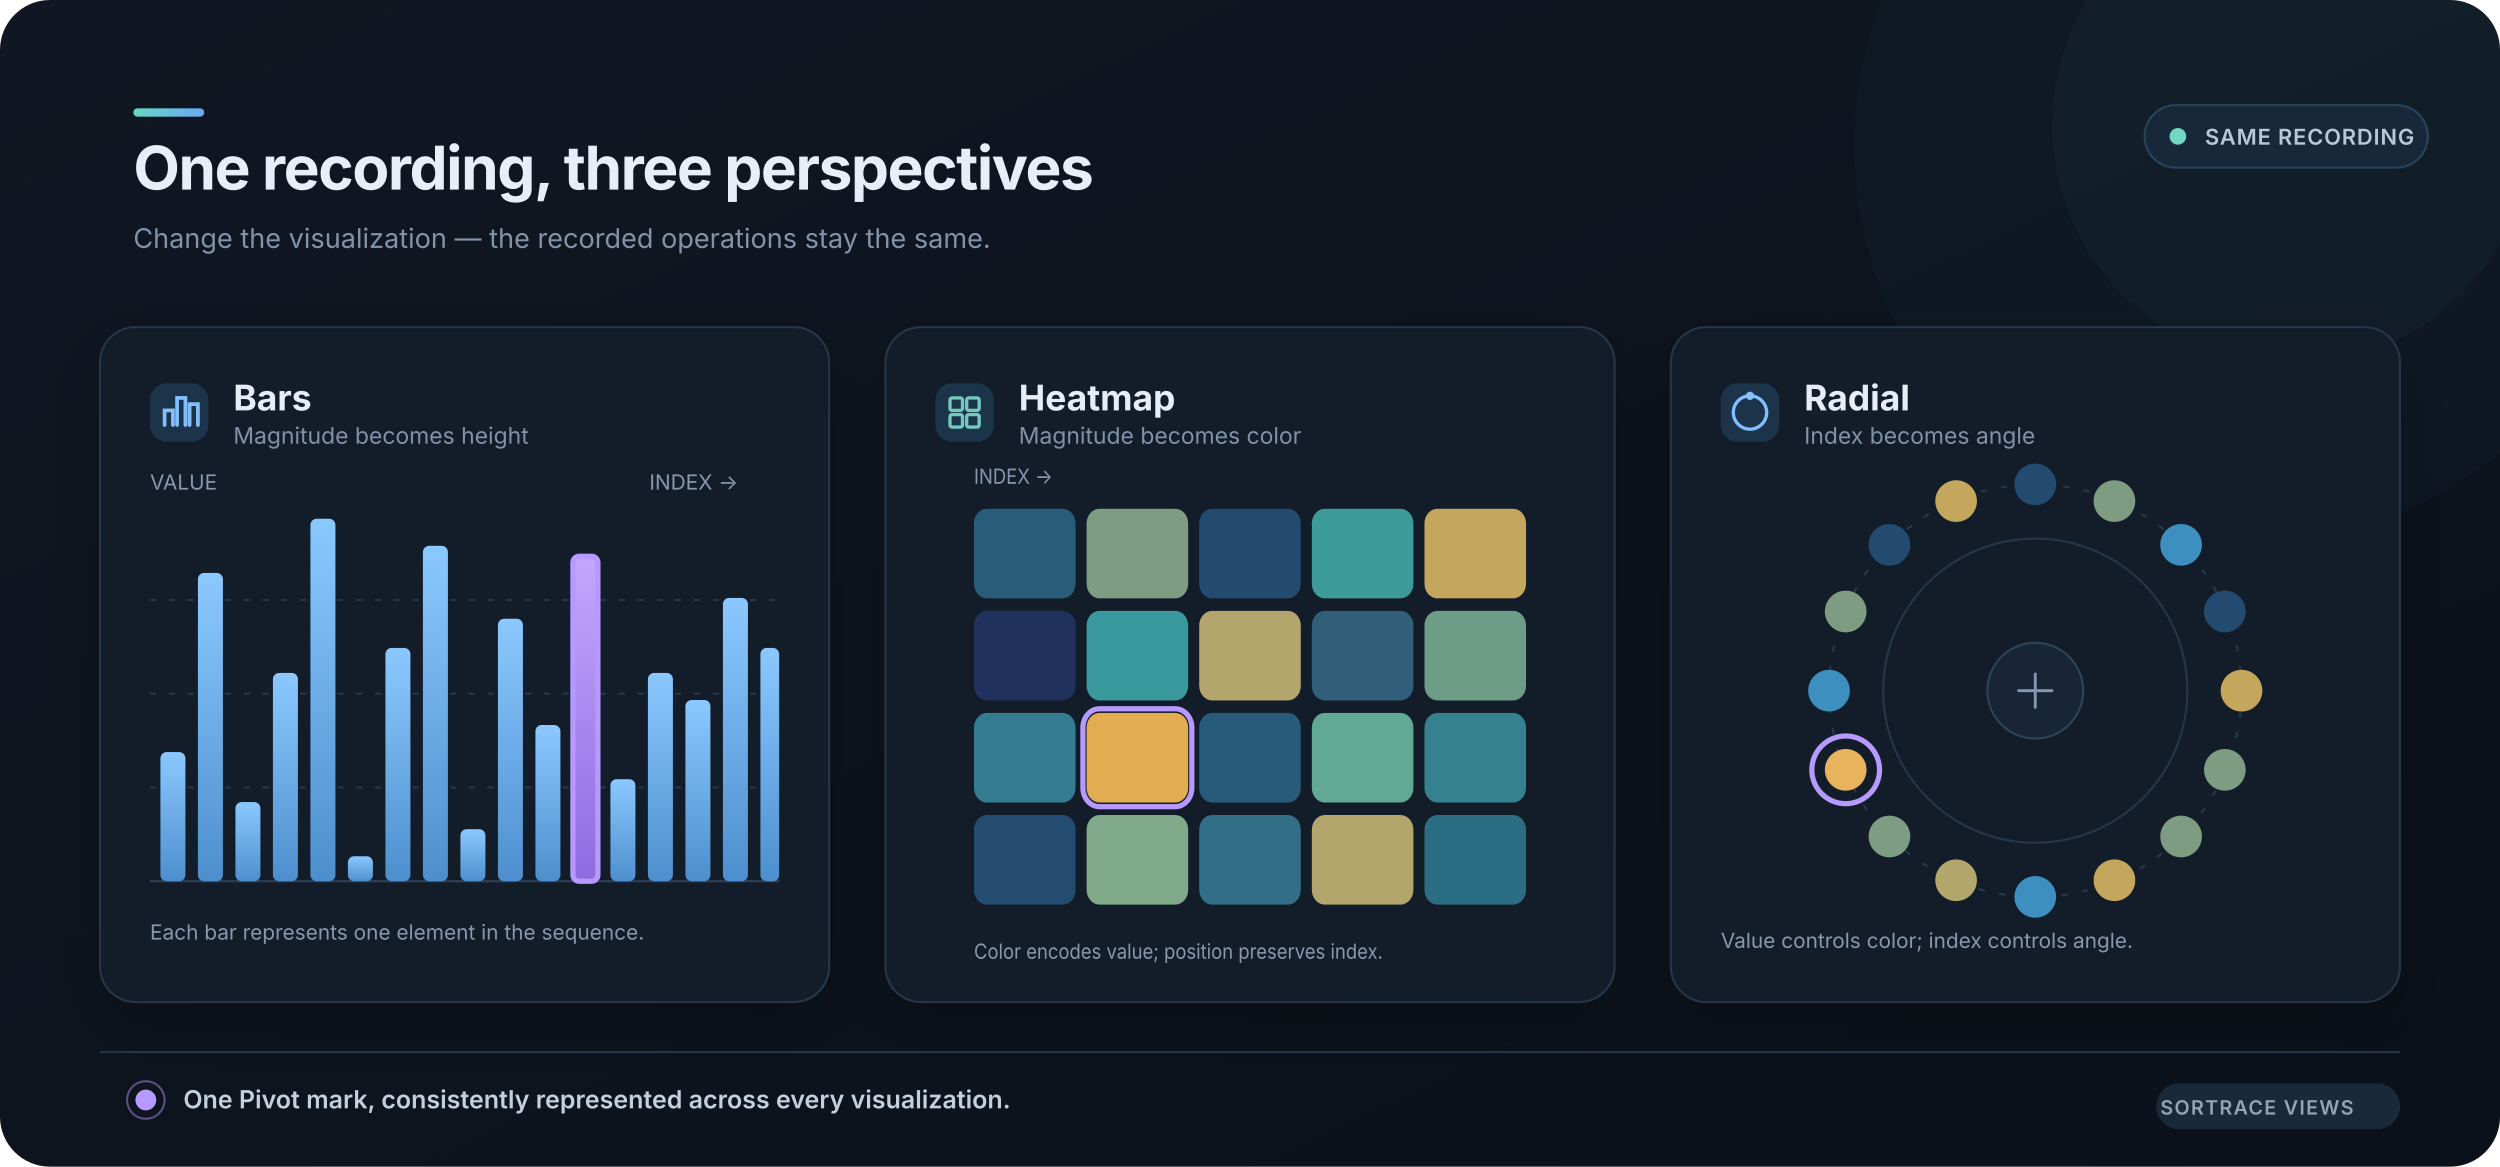
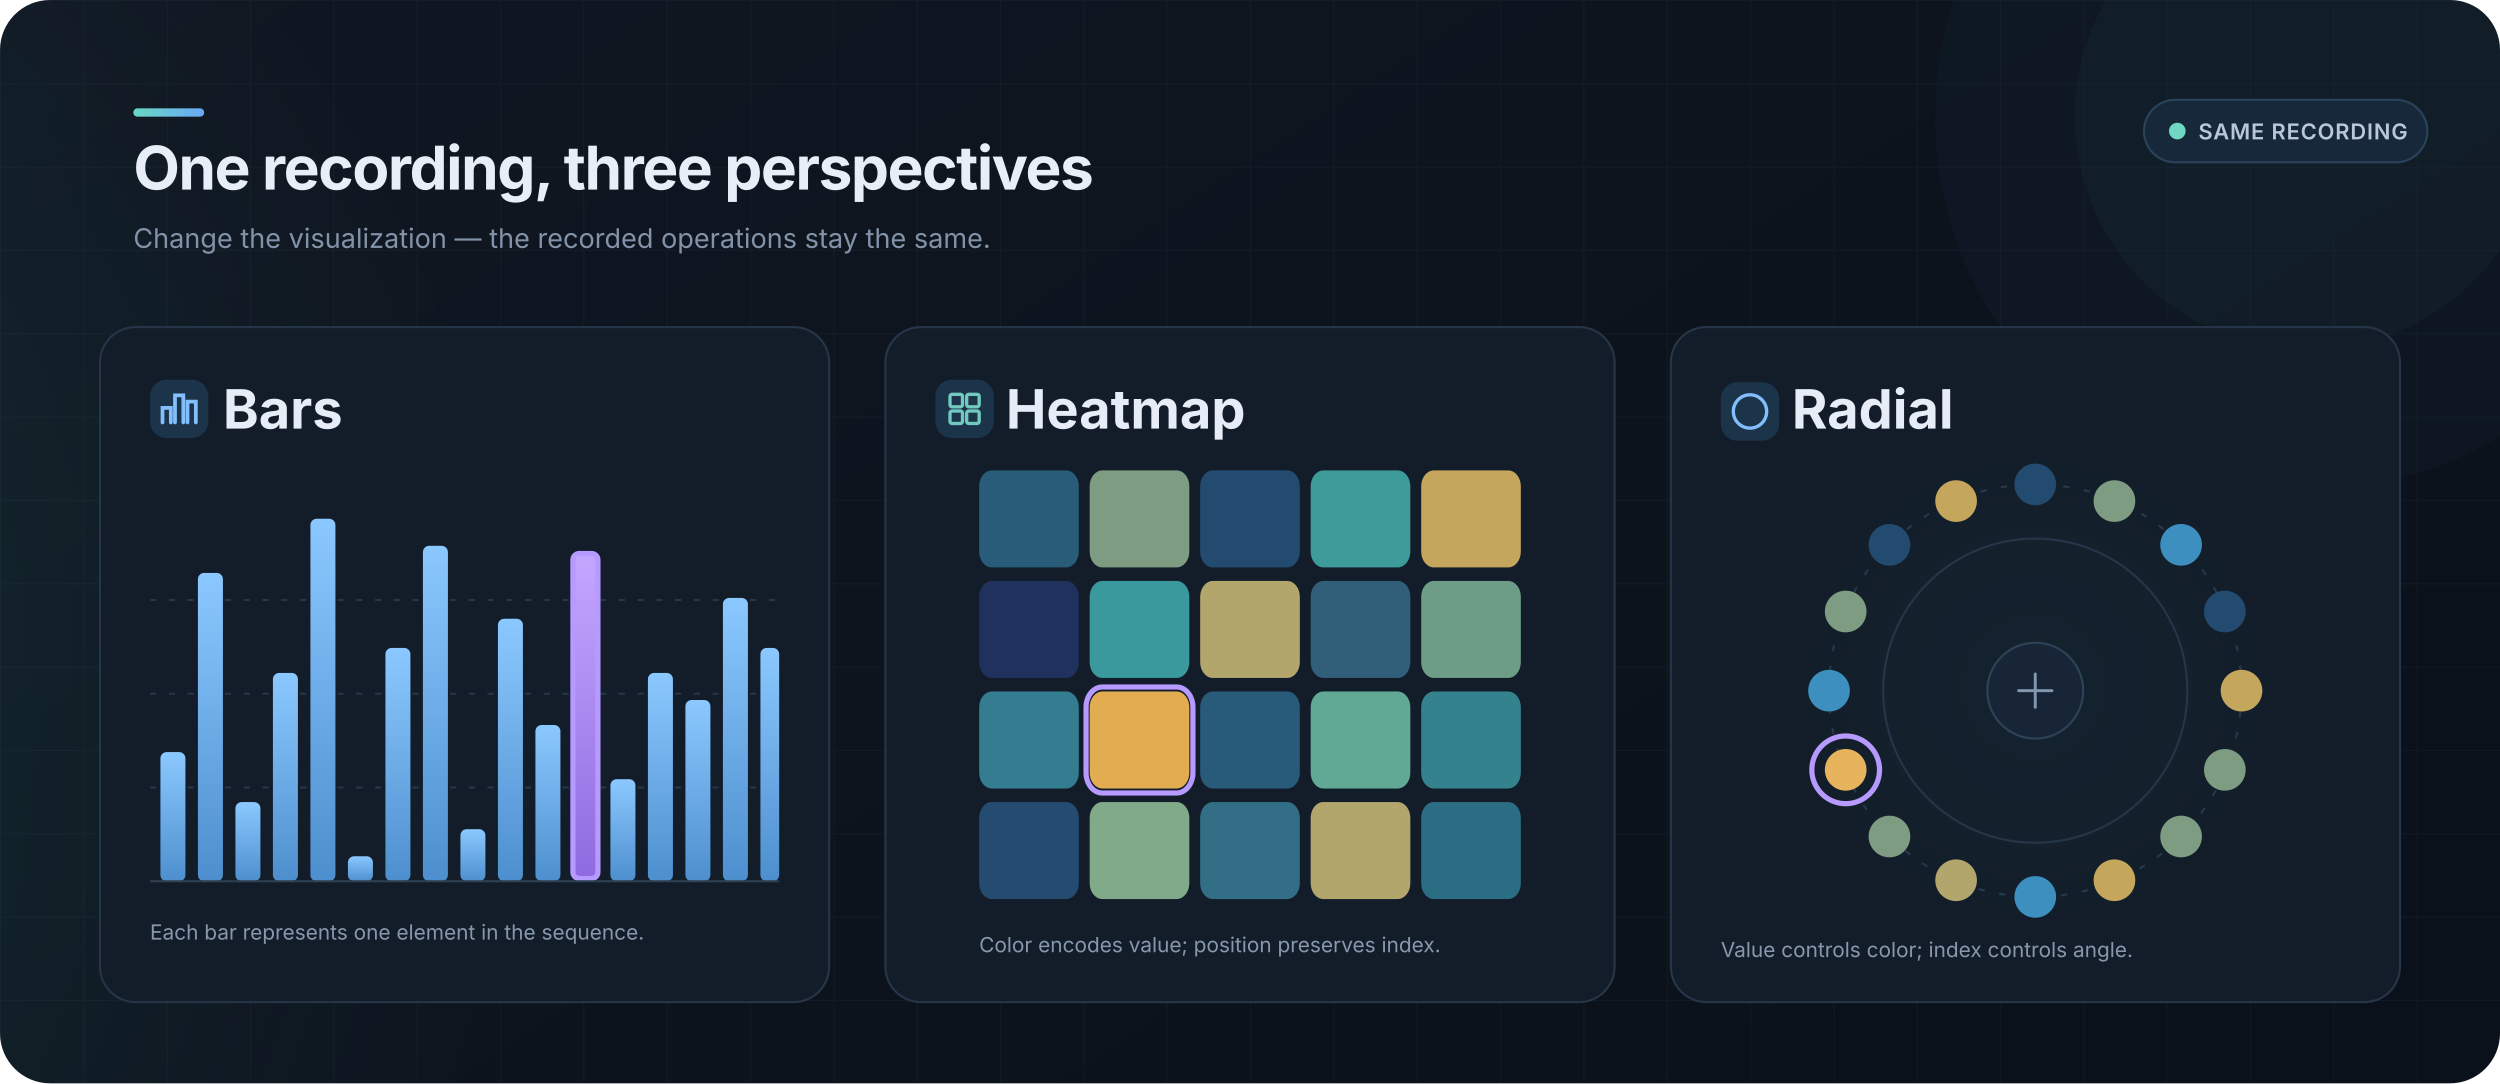
- <svg xmlns="http://www.w3.org/2000/svg" width="1200" height="560" viewBox="0 0 1200 560">
+ <svg xmlns="http://www.w3.org/2000/svg" width="1200" height="520" viewBox="0 0 1200 520">
  <defs>
-     <linearGradient id="linear-gradient-1" x1="0" y1="0" x2="429.197" y2="919.708" gradientUnits="userSpaceOnUse">
+     <clipPath id="clip-path-1">
+       <path d="M24.044 0 L1175.956 0 C1189.235 0 1200 10.765 1200 24.044 L1200 495.956 C1200 509.235 1189.235 520 1175.956 520 L24.044 520 C10.765 520 0 509.235 0 495.956 L0 24.044 C0 10.765 10.765 0 24.044 0 Z" />
+     </clipPath>
+     <linearGradient id="linear-gradient-1" x1="0" y1="0" x2="521.009" y2="793.75" gradientUnits="userSpaceOnUse">
      <stop offset="0" stop-color="#101722" />
      <stop offset="1" stop-color="#0b111a" />
    </linearGradient>
+     <clipPath id="clip-path-2">
+       <path d="M0 0 L40 0 L40 40 L0 40 Z" />
+     </clipPath>
+     <clipPath id="clip-path-3">
+       <path d="M0 0 L40 0 L40 40 L0 40 Z" />
+     </clipPath>
+     <pattern id="pattern-1" patternUnits="userSpaceOnUse" width="40" height="40" patternTransform="matrix(1 0 0 1 0 0)">
+       <g clip-path="url(#clip-path-2)">
+         <g clip-path="url(#clip-path-3)">
+           <polyline points="40,0 0,0 0,40" fill="none" stroke="#8ba2b9" stroke-opacity="0.055" />
+         </g>
+       </g>
+     </pattern>
+     <radialGradient id="radial-gradient-1" cx="0" cy="0" r="897.061" gradientTransform="matrix(1 0 0 0.769 -640.061 345)" gradientUnits="userSpaceOnUse">
+       <stop offset="0" stop-color="#42cbb9" stop-opacity="0.23" />
+       <stop offset="1" stop-color="#42cbb9" stop-opacity="0" />
+     </radialGradient>
    <linearGradient id="linear-gradient-2" x1="64" y1="52" x2="98" y2="52" gradientUnits="userSpaceOnUse">
      <stop offset="0" stop-color="#67d8c2" />
      <stop offset="1" stop-color="#6aa8f7" />
    </linearGradient>
-     <filter id="filter-1" filterUnits="userSpaceOnUse" x="-14.5" y="94.5" width="1229" height="449" color-interpolation-filters="sRGB">
-       <feGaussianBlur in="SourceAlpha" stdDeviation="16" />
-       <feOffset dx="0" dy="12" result="shadow" />
-       <feFlood flood-color="#000000" flood-opacity="0.24" />
-       <feComposite in2="shadow" operator="in" result="paint" />
-       <feMerge>
-         <feMergeNode in="paint" />
-         <feMergeNode in="SourceGraphic" />
-       </feMerge>
-     </filter>
    <linearGradient id="linear-gradient-3" x1="77" y1="361" x2="77" y2="423" gradientUnits="userSpaceOnUse">
      <stop offset="0" stop-color="#8bc8ff" />
      <stop offset="1" stop-color="#4d8fce" />
    </linearGradient>
    <linearGradient id="linear-gradient-4" x1="95" y1="275" x2="95" y2="423" gradientUnits="userSpaceOnUse">
      <stop offset="0" stop-color="#8bc8ff" />
      <stop offset="1" stop-color="#4d8fce" />
    </linearGradient>
    <linearGradient id="linear-gradient-5" x1="113" y1="385" x2="113" y2="423" gradientUnits="userSpaceOnUse">
      <stop offset="0" stop-color="#8bc8ff" />
      <stop offset="1" stop-color="#4d8fce" />
    </linearGradient>
    <linearGradient id="linear-gradient-6" x1="131" y1="323" x2="131" y2="423" gradientUnits="userSpaceOnUse">
      <stop offset="0" stop-color="#8bc8ff" />
      <stop offset="1" stop-color="#4d8fce" />
    </linearGradient>
    <linearGradient id="linear-gradient-7" x1="149" y1="249" x2="149" y2="423" gradientUnits="userSpaceOnUse">
      <stop offset="0" stop-color="#8bc8ff" />
      <stop offset="1" stop-color="#4d8fce" />
    </linearGradient>
    <linearGradient id="linear-gradient-8" x1="167" y1="411" x2="167" y2="423" gradientUnits="userSpaceOnUse">
      <stop offset="0" stop-color="#8bc8ff" />
      <stop offset="1" stop-color="#4d8fce" />
    </linearGradient>
    <linearGradient id="linear-gradient-9" x1="185" y1="311" x2="185" y2="423" gradientUnits="userSpaceOnUse">
      <stop offset="0" stop-color="#8bc8ff" />
      <stop offset="1" stop-color="#4d8fce" />
    </linearGradient>
    <linearGradient id="linear-gradient-10" x1="203" y1="262" x2="203" y2="423" gradientUnits="userSpaceOnUse">
      <stop offset="0" stop-color="#8bc8ff" />
      <stop offset="1" stop-color="#4d8fce" />
    </linearGradient>
    <linearGradient id="linear-gradient-11" x1="221" y1="398" x2="221" y2="423" gradientUnits="userSpaceOnUse">
      <stop offset="0" stop-color="#8bc8ff" />
      <stop offset="1" stop-color="#4d8fce" />
    </linearGradient>
    <linearGradient id="linear-gradient-12" x1="239" y1="297" x2="239" y2="423" gradientUnits="userSpaceOnUse">
      <stop offset="0" stop-color="#8bc8ff" />
      <stop offset="1" stop-color="#4d8fce" />
    </linearGradient>
    <linearGradient id="linear-gradient-13" x1="257" y1="348" x2="257" y2="423" gradientUnits="userSpaceOnUse">
      <stop offset="0" stop-color="#8bc8ff" />
      <stop offset="1" stop-color="#4d8fce" />
    </linearGradient>
    <linearGradient id="linear-gradient-14" x1="293" y1="374" x2="293" y2="423" gradientUnits="userSpaceOnUse">
      <stop offset="0" stop-color="#8bc8ff" />
      <stop offset="1" stop-color="#4d8fce" />
    </linearGradient>
    <linearGradient id="linear-gradient-15" x1="311" y1="323" x2="311" y2="423" gradientUnits="userSpaceOnUse">
      <stop offset="0" stop-color="#8bc8ff" />
      <stop offset="1" stop-color="#4d8fce" />
    </linearGradient>
    <linearGradient id="linear-gradient-16" x1="329" y1="336" x2="329" y2="423" gradientUnits="userSpaceOnUse">
      <stop offset="0" stop-color="#8bc8ff" />
      <stop offset="1" stop-color="#4d8fce" />
    </linearGradient>
    <linearGradient id="linear-gradient-17" x1="347" y1="287" x2="347" y2="423" gradientUnits="userSpaceOnUse">
      <stop offset="0" stop-color="#8bc8ff" />
      <stop offset="1" stop-color="#4d8fce" />
    </linearGradient>
    <linearGradient id="linear-gradient-18" x1="365" y1="311" x2="365" y2="423" gradientUnits="userSpaceOnUse">
      <stop offset="0" stop-color="#8bc8ff" />
      <stop offset="1" stop-color="#4d8fce" />
    </linearGradient>
-     <linearGradient id="linear-gradient-19" x1="275" y1="267" x2="275" y2="423" gradientUnits="userSpaceOnUse">
+     <linearGradient id="linear-gradient-19" x1="275" y1="265.687" x2="275" y2="421.687" gradientUnits="userSpaceOnUse">
      <stop offset="0" stop-color="#c3a7ff" />
      <stop offset="1" stop-color="#8e6be0" />
    </linearGradient>
+     <radialGradient id="radial-gradient-2" cx="0" cy="0" r="117.753" gradientTransform="matrix(1 0 0 1.008 976.467 329.752)" gradientUnits="userSpaceOnUse">
+       <stop offset="0" stop-color="#42cbb9" stop-opacity="0.23" />
+       <stop offset="1" stop-color="#42cbb9" stop-opacity="0" />
+     </radialGradient>
  </defs>
-   <g id="Layer_1" data-name="Layer 1">
-     <path d="M24 0 L1176 0 C1189.255 0 1200 10.745 1200 24 L1200 536 C1200 549.255 1189.255 560 1176 560 L24 560 C10.745 560 0 549.255 0 536 L0 24 C0 10.745 10.745 0 24 0 Z" fill="url(#linear-gradient-1)" />
-     <path d="M890 70 C890 45.28 894.721 21.662 903.31 0 L1001.874 0 L1176 0 C1189.255 0 1200 10.745 1200 24 L1200 116.829 L1200 116.829 L1200 217.317 C1167.283 243.999 1125.51 260 1080 260 C975.066 260 890 174.934 890 70 Z" fill="#1b3650" opacity="0.12" />
-     <path d="M985 60 C985 38.013 991.17 17.467 1001.874 0 L1176 0 C1189.255 0 1200 10.745 1200 24 L1200 116.829 C1180.213 151.572 1142.842 175 1100 175 C1036.487 175 985 123.513 985 60 Z" fill="#6bd5c1" opacity="0.035" />
-     <path d="M66 52 L96 52 C97.105 52 98 52.895 98 54 L98 54 C98 55.105 97.105 56 96 56 L66 56 C64.895 56 64 55.105 64 54 L64 54 C64 52.895 64.895 52 66 52 Z" fill="url(#linear-gradient-2)" />
-     <text transform="matrix(1 0 0 1 64 91)" x="0" y="0" xml:space="preserve" font-family="Inter, sans-serif" font-size="29" font-weight="bold" fill="#e8eef7" letter-spacing="-0.7">
-       <tspan x="0" y="0">One recording, three perspectives</tspan>
-     </text>
-     <text transform="matrix(1 0 0 1 64 119)" x="0" y="0" xml:space="preserve" font-family="Inter, sans-serif" font-size="13" fill="#8292a8">
-       <tspan x="0" y="0">Change the visualization — the recorded operations stay the same.</tspan>
-     </text>
-     <g>
-       <path d="M1044.392 50.451 L1150.392 50.451 C1158.676 50.451 1165.392 57.167 1165.392 65.451 L1165.392 65.451 C1165.392 73.735 1158.676 80.451 1150.392 80.451 L1044.392 80.451 C1036.108 80.451 1029.392 73.735 1029.392 65.451 L1029.392 65.451 C1029.392 57.167 1036.108 50.451 1044.392 50.451 Z" fill="#17283a" stroke="#29435b" />
-       <circle cx="1045.392" cy="65.451" r="4" fill="#70d7c3" />
-       <text transform="matrix(1 0 0 1 1058.392 69.451)" x="0" y="0" xml:space="preserve" font-family="Inter, sans-serif" font-size="10.5" font-weight="600" fill="#b8c8d9" letter-spacing="0.4">
-         <tspan x="0" y="0">SAME RECORDING</tspan>
+   <g id="Layer_2" data-name="Layer 2">
+     <g clip-path="url(#clip-path-1)">
+       <path d="M24.044 0 L1175.956 0 C1189.235 0 1200 10.765 1200 24.044 L1200 495.956 C1200 509.235 1189.235 520 1175.956 520 L24.044 520 C10.765 520 0 509.235 0 495.956 L0 24.044 C0 10.765 10.765 0 24.044 0 Z" fill="url(#linear-gradient-1)" />
+       <rect x="0" y="0" width="1200" height="520" fill="url(#pattern-1)" />
+       <ellipse cx="-640.061" cy="345" rx="897.061" ry="690.047" fill="url(#radial-gradient-1)" />
+       <circle cx="1107.854" cy="56" r="178.925" fill="#1b3650" opacity="0.12" />
+       <circle cx="1107.854" cy="56" r="111.964" fill="#6bd5c1" opacity="0.035" />
+       <path d="M66 52 L96 52 C97.105 52 98 52.895 98 54 L98 54 C98 55.105 97.105 56 96 56 L66 56 C64.895 56 64 55.105 64 54 L64 54 C64 52.895 64.895 52 66 52 Z" fill="url(#linear-gradient-2)" />
+       <text transform="matrix(1 0 0 1 64 91)" x="0" y="0" xml:space="preserve" font-family="Inter, sans-serif" font-size="29" font-weight="bold" fill="#e8eef7" letter-spacing="-0.7">
+         <tspan x="0" y="0">One recording, three perspectives</tspan>
      </text>
-     </g>
-     <g filter="url(#filter-1)">
+       <text transform="matrix(1 0 0 1 64 119)" x="0" y="0" xml:space="preserve" font-family="Inter, sans-serif" font-size="13" fill="#8292a8">
+         <tspan x="0" y="0">Change the visualization — the recorded operations stay the same.</tspan>
+       </text>
+       <circle cx="840" cy="189.5" r="2" fill="#83bfff" />
+       <g id="BARS">
+         <g>
+           <path d="M65 157 L381 157 C390.389 157 398 164.611 398 174 L398 464 C398 473.389 390.389 481 381 481 L65 481 C55.611 481 48 473.389 48 464 L48 174 C48 164.611 55.611 157 65 157 Z" fill="#131d2a" stroke="#263548" />
+           <path d="M72 378 L374 378 M72 333 L374 333 M72 288 L374 288" fill="#000000" stroke="#263648" stroke-dasharray="3 6" />
+           <g>
+             <g>
+               <path d="M80 361 L86 361 C87.657 361 89 362.343 89 364 L89 420 C89 421.657 87.657 423 86 423 L80 423 C78.343 423 77 421.657 77 420 L77 364 C77 362.343 78.343 361 80 361 Z" fill="url(#linear-gradient-3)" />
+               <path d="M98 275 L104 275 C105.657 275 107 276.343 107 278 L107 420 C107 421.657 105.657 423 104 423 L98 423 C96.343 423 95 421.657 95 420 L95 278 C95 276.343 96.343 275 98 275 Z" fill="url(#linear-gradient-4)" />
+               <path d="M116 385 L122 385 C123.657 385 125 386.343 125 388 L125 420 C125 421.657 123.657 423 122 423 L116 423 C114.343 423 113 421.657 113 420 L113 388 C113 386.343 114.343 385 116 385 Z" fill="url(#linear-gradient-5)" />
+               <path d="M134 323 L140 323 C141.657 323 143 324.343 143 326 L143 420 C143 421.657 141.657 423 140 423 L134 423 C132.343 423 131 421.657 131 420 L131 326 C131 324.343 132.343 323 134 323 Z" fill="url(#linear-gradient-6)" />
+               <path d="M152 249 L158 249 C159.657 249 161 250.343 161 252 L161 420 C161 421.657 159.657 423 158 423 L152 423 C150.343 423 149 421.657 149 420 L149 252 C149 250.343 150.343 249 152 249 Z" fill="url(#linear-gradient-7)" />
+               <path d="M170 411 L176 411 C177.657 411 179 412.343 179 414 L179 420 C179 421.657 177.657 423 176 423 L170 423 C168.343 423 167 421.657 167 420 L167 414 C167 412.343 168.343 411 170 411 Z" fill="url(#linear-gradient-8)" />
+               <path d="M188 311 L194 311 C195.657 311 197 312.343 197 314 L197 420 C197 421.657 195.657 423 194 423 L188 423 C186.343 423 185 421.657 185 420 L185 314 C185 312.343 186.343 311 188 311 Z" fill="url(#linear-gradient-9)" />
+               <path d="M206 262 L212 262 C213.657 262 215 263.343 215 265 L215 420 C215 421.657 213.657 423 212 423 L206 423 C204.343 423 203 421.657 203 420 L203 265 C203 263.343 204.343 262 206 262 Z" fill="url(#linear-gradient-10)" />
+               <path d="M224 398 L230 398 C231.657 398 233 399.343 233 401 L233 420 C233 421.657 231.657 423 230 423 L224 423 C222.343 423 221 421.657 221 420 L221 401 C221 399.343 222.343 398 224 398 Z" fill="url(#linear-gradient-11)" />
+               <path d="M242 297 L248 297 C249.657 297 251 298.343 251 300 L251 420 C251 421.657 249.657 423 248 423 L242 423 C240.343 423 239 421.657 239 420 L239 300 C239 298.343 240.343 297 242 297 Z" fill="url(#linear-gradient-12)" />
+               <path d="M260 348 L266 348 C267.657 348 269 349.343 269 351 L269 420 C269 421.657 267.657 423 266 423 L260 423 C258.343 423 257 421.657 257 420 L257 351 C257 349.343 258.343 348 260 348 Z" fill="url(#linear-gradient-13)" />
+               <path d="M296 374 L302 374 C303.657 374 305 375.343 305 377 L305 420 C305 421.657 303.657 423 302 423 L296 423 C294.343 423 293 421.657 293 420 L293 377 C293 375.343 294.343 374 296 374 Z" fill="url(#linear-gradient-14)" />
+               <path d="M314 323 L320 323 C321.657 323 323 324.343 323 326 L323 420 C323 421.657 321.657 423 320 423 L314 423 C312.343 423 311 421.657 311 420 L311 326 C311 324.343 312.343 323 314 323 Z" fill="url(#linear-gradient-15)" />
+               <path d="M332 336 L338 336 C339.657 336 341 337.343 341 339 L341 420 C341 421.657 339.657 423 338 423 L332 423 C330.343 423 329 421.657 329 420 L329 339 C329 337.343 330.343 336 332 336 Z" fill="url(#linear-gradient-16)" />
+               <path d="M350 287 L356 287 C357.657 287 359 288.343 359 290 L359 420 C359 421.657 357.657 423 356 423 L350 423 C348.343 423 347 421.657 347 420 L347 290 C347 288.343 348.343 287 350 287 Z" fill="url(#linear-gradient-17)" />
+               <path d="M368 311 L371 311 C372.657 311 374 312.343 374 314 L374 420 C374 421.657 372.657 423 371 423 L368 423 C366.343 423 365 421.657 365 420 L365 314 C365 312.343 366.343 311 368 311 Z" fill="url(#linear-gradient-18)" />
+             </g>
+             <path d="M278 265.687 L284 265.687 C285.657 265.687 287 267.03 287 268.687 L287 418.687 C287 420.345 285.657 421.687 284 421.687 L278 421.687 C276.343 421.687 275 420.345 275 418.687 L275 268.687 C275 267.03 276.343 265.687 278 265.687 Z" fill="url(#linear-gradient-19)" stroke="#b69aff" stroke-width="2.5" />
+           </g>
+           <text transform="matrix(1 0 0 1 72 451)" x="0" y="0" xml:space="preserve" font-family="Inter, sans-serif" font-size="10" fill="#8798ad">
+             <tspan x="0" y="0">Each bar represents one element in the sequence.</tspan>
+           </text>
+           <g>
+             <g>
+               <path d="M80 182.27 L92 182.27 C96.418 182.27 100 185.852 100 190.27 L100 202.27 C100 206.688 96.418 210.27 92 210.27 L80 210.27 C75.582 210.27 72 206.688 72 202.27 L72 190.27 C72 185.852 75.582 182.27 80 182.27 Z" fill="#1c3449" />
+               <path d="M78 202.77 L78 195.77 L82 195.77 L82 202.77 M84 202.77 L84 189.77 L88 189.77 L88 202.77 M90 202.77 L90 192.77 L94 192.77 L94 202.77" fill="none" stroke="#83bfff" stroke-width="1.8" stroke-linecap="round" />
+             </g>
+             <text transform="matrix(1.53 0 0 1.53 107 205.728)" x="0" y="0" xml:space="preserve" font-family="Inter, sans-serif" font-size="16.995" font-weight="bold" fill="#e6edf6">
+               <tspan x="0" y="0">Bars</tspan>
+             </text>
+           </g>
+         </g>
+         <line x1="72" y1="423" x2="374" y2="423" fill="#000000" stroke="#314154" />
+       </g>
+       <g id="SAME_RECORDING" data-name="SAME RECORDING">
+         <path d="M1044.11 47.906 L1150.11 47.906 C1158.394 47.906 1165.11 54.622 1165.11 62.906 L1165.11 62.906 C1165.11 71.19 1158.394 77.906 1150.11 77.906 L1044.11 77.906 C1035.826 77.906 1029.11 71.19 1029.11 62.906 L1029.11 62.906 C1029.11 54.622 1035.826 47.906 1044.11 47.906 Z" fill="#17283a" stroke="#29435b" />
+         <circle cx="1045.11" cy="62.906" r="4" fill="#70d7c3" />
+         <text transform="matrix(1 0 0 1 1055.245 66.906)" x="0" y="0" xml:space="preserve" font-family="Inter, sans-serif" font-size="10.5" font-weight="600" fill="#b8c8d9" letter-spacing="0.4">
+           <tspan x="0" y="0">SAME RECORDING</tspan>
+         </text>
+       </g>
      <g>
-         <path d="M65 157 L381 157 C390.389 157 398 164.611 398 174 L398 464 C398 473.389 390.389 481 381 481 L65 481 C55.611 481 48 473.389 48 464 L48 174 C48 164.611 55.611 157 65 157 Z" fill="#131d2a" stroke="#263548" />
-         <path d="M442 157 L758 157 C767.389 157 775 164.611 775 174 L775 464 C775 473.389 767.389 481 758 481 L442 481 C432.611 481 425 473.389 425 464 L425 174 C425 164.611 432.611 157 442 157 Z" fill="#131d2a" stroke="#263548" />
-         <path d="M819 157 L1135 157 C1144.389 157 1152 164.611 1152 174 L1152 464 C1152 473.389 1144.389 481 1135 481 L819 481 C809.611 481 802 473.389 802 464 L802 174 C802 164.611 809.611 157 819 157 Z" fill="#131d2a" stroke="#263548" />
-       </g>
-     </g>
-     <g>
-       <path d="M80 184 L92 184 C96.418 184 100 187.582 100 192 L100 204 C100 208.418 96.418 212 92 212 L80 212 C75.582 212 72 208.418 72 204 L72 192 C72 187.582 75.582 184 80 184 Z" fill="#1c3449" />
-       <path d="M79 204 L79 197 L83 197 L83 204 M85 204 L85 191 L89 191 L89 204 M91 204 L91 194 L95 194 L95 204" fill="none" stroke="#83bfff" stroke-width="1.8" stroke-linecap="round" />
-       <text transform="matrix(1 0 0 1 112 197)" x="0" y="0" xml:space="preserve" font-family="Inter, sans-serif" font-size="17" font-weight="bold" fill="#e6edf6">
-         <tspan x="0" y="0">Bars</tspan>
-       </text>
-       <text transform="matrix(1 0 0 1 112 213)" x="0" y="0" xml:space="preserve" font-family="Inter, sans-serif" font-size="11" fill="#8192a8">
-         <tspan x="0" y="0">Magnitude becomes height</tspan>
-       </text>
-     </g>
-     <g>
-       <text transform="matrix(1 0 0 1 72 235)" x="0" y="0" xml:space="preserve" font-family="Inter, sans-serif" font-size="10" fill="#8798ad">
-         <tspan x="0" y="0">VALUE</tspan>
-       </text>
-       <text transform="matrix(1 0 0 1 374 235)" x="0" y="0" xml:space="preserve" font-family="Inter, sans-serif" font-size="10" fill="#8798ad" text-anchor="end">
-         <tspan x="0" y="0">INDEX →</tspan>
-       </text>
-       <line x1="72" y1="423" x2="374" y2="423" fill="#000000" stroke="#314154" />
-       <path d="M72 378 L374 378 M72 333 L374 333 M72 288 L374 288" fill="#000000" stroke="#263648" stroke-dasharray="3 6" />
+         <g id="HEATMAP">
+           <path d="M442 157 L758 157 C767.389 157 775 164.611 775 174 L775 464 C775 473.389 767.389 481 758 481 L442 481 C432.611 481 425 473.389 425 464 L425 174 C425 164.611 432.611 157 442 157 Z" fill="#131d2a" stroke="#263548" />
+           <g>
+             <g>
+               <path d="M457 182.27 L469 182.27 C473.418 182.27 477 185.852 477 190.27 L477 202.27 C477 206.688 473.418 210.27 469 210.27 L457 210.27 C452.582 210.27 449 206.688 449 202.27 L449 190.27 C449 185.852 452.582 182.27 457 182.27 Z" fill="#1c3449" />
+               <g>
+                 <path d="M457 189.27 L461 189.27 C461.552 189.27 462 189.718 462 190.27 L462 194.27 C462 194.822 461.552 195.27 461 195.27 L457 195.27 C456.448 195.27 456 194.822 456 194.27 L456 190.27 C456 189.718 456.448 189.27 457 189.27 Z" fill="none" stroke="#72c9c0" stroke-width="1.6" />
+                 <path d="M465 189.27 L469 189.27 C469.552 189.27 470 189.718 470 190.27 L470 194.27 C470 194.822 469.552 195.27 469 195.27 L465 195.27 C464.448 195.27 464 194.822 464 194.27 L464 190.27 C464 189.718 464.448 189.27 465 189.27 Z" fill="none" stroke="#72c9c0" stroke-width="1.6" />
+                 <path d="M457 197.27 L461 197.27 C461.552 197.27 462 197.718 462 198.27 L462 202.27 C462 202.822 461.552 203.27 461 203.27 L457 203.27 C456.448 203.27 456 202.822 456 202.27 L456 198.27 C456 197.718 456.448 197.27 457 197.27 Z" fill="none" stroke="#72c9c0" stroke-width="1.6" />
+                 <path d="M465 197.27 L469 197.27 C469.552 197.27 470 197.718 470 198.27 L470 202.27 C470 202.822 469.552 203.27 469 203.27 L465 203.27 C464.448 203.27 464 202.822 464 202.27 L464 198.27 C464 197.718 464.448 197.27 465 197.27 Z" fill="none" stroke="#72c9c0" stroke-width="1.6" />
+               </g>
+             </g>
+             <text transform="matrix(1.53 0 0 1.53 482.827 205.728)" x="0" y="0" xml:space="preserve" font-family="Inter, sans-serif" font-size="16.995" font-weight="bold" fill="#e6edf6">
+               <tspan x="0" y="0">Heatmap</tspan>
+             </text>
+           </g>
+           <g>
+             <path d="M476.087 225.796 L511.739 225.796 C515.101 225.796 517.826 229.189 517.826 233.376 L517.826 264.779 C517.826 268.966 515.101 272.36 511.739 272.36 L476.087 272.36 C472.725 272.36 470 268.966 470 264.779 L470 233.376 C470 229.189 472.725 225.796 476.087 225.796 Z" fill="#285c78" />
+             <path d="M529.13 225.796 L564.783 225.796 C568.145 225.796 570.87 229.189 570.87 233.376 L570.87 264.779 C570.87 268.966 568.145 272.36 564.783 272.36 L529.13 272.36 C525.769 272.36 523.044 268.966 523.044 264.779 L523.044 233.376 C523.044 229.189 525.769 225.796 529.13 225.796 Z" fill="#7d9c82" />
+             <path d="M582.174 225.796 L617.826 225.796 C621.188 225.796 623.913 229.189 623.913 233.376 L623.913 264.779 C623.913 268.966 621.188 272.36 617.826 272.36 L582.174 272.36 C578.812 272.36 576.087 268.966 576.087 264.779 L576.087 233.376 C576.087 229.189 578.812 225.796 582.174 225.796 Z" fill="#234b70" />
+             <path d="M635.217 225.796 L670.87 225.796 C674.231 225.796 676.956 229.189 676.956 233.376 L676.956 264.779 C676.956 268.966 674.231 272.36 670.87 272.36 L635.217 272.36 C631.855 272.36 629.13 268.966 629.13 264.779 L629.13 233.376 C629.13 229.189 631.855 225.796 635.217 225.796 Z" fill="#3d9b99" />
+             <path d="M688.261 225.796 L723.913 225.796 C727.275 225.796 730 229.189 730 233.376 L730 264.779 C730 268.966 727.275 272.36 723.913 272.36 L688.261 272.36 C684.899 272.36 682.174 268.966 682.174 264.779 L682.174 233.376 C682.174 229.189 684.899 225.796 688.261 225.796 Z" fill="#c5a65d" />
+             <path d="M476.087 278.857 L511.739 278.857 C515.101 278.857 517.826 282.251 517.826 286.437 L517.826 317.841 C517.826 322.027 515.101 325.421 511.739 325.421 L476.087 325.421 C472.725 325.421 470 322.027 470 317.841 L470 286.437 C470 282.251 472.725 278.857 476.087 278.857 Z" fill="#1f315c" />
+             <path d="M529.13 278.857 L564.783 278.857 C568.145 278.857 570.87 282.251 570.87 286.437 L570.87 317.841 C570.87 322.027 568.145 325.421 564.783 325.421 L529.13 325.421 C525.769 325.421 523.044 322.027 523.044 317.841 L523.044 286.437 C523.044 282.251 525.769 278.857 529.13 278.857 Z" fill="#39999c" />
+             <path d="M582.174 278.857 L617.826 278.857 C621.188 278.857 623.913 282.251 623.913 286.437 L623.913 317.841 C623.913 322.027 621.188 325.421 617.826 325.421 L582.174 325.421 C578.812 325.421 576.087 322.027 576.087 317.841 L576.087 286.437 C576.087 282.251 578.812 278.857 582.174 278.857 Z" fill="#b3a66c" />
+             <path d="M635.217 278.857 L670.87 278.857 C674.231 278.857 676.956 282.251 676.956 286.437 L676.956 317.841 C676.956 322.027 674.231 325.421 670.87 325.421 L635.217 325.421 C631.855 325.421 629.13 322.027 629.13 317.841 L629.13 286.437 C629.13 282.251 631.855 278.857 635.217 278.857 Z" fill="#315f79" />
+             <path d="M688.261 278.857 L723.913 278.857 C727.275 278.857 730 282.251 730 286.437 L730 317.841 C730 322.027 727.275 325.421 723.913 325.421 L688.261 325.421 C684.899 325.421 682.174 322.027 682.174 317.841 L682.174 286.437 C682.174 282.251 684.899 278.857 688.261 278.857 Z" fill="#6e9d87" />
+             <path d="M476.087 331.918 L511.739 331.918 C515.101 331.918 517.826 335.312 517.826 339.498 L517.826 370.902 C517.826 375.088 515.101 378.482 511.739 378.482 L476.087 378.482 C472.725 378.482 470 375.088 470 370.902 L470 339.498 C470 335.312 472.725 331.918 476.087 331.918 Z" fill="#347d91" />
+             <path d="M529.13 331.918 L564.783 331.918 C568.145 331.918 570.87 335.312 570.87 339.498 L570.87 370.902 C570.87 375.088 568.145 378.482 564.783 378.482 L529.13 378.482 C525.769 378.482 523.044 375.088 523.044 370.902 L523.044 339.498 C523.044 335.312 525.769 331.918 529.13 331.918 Z" fill="#e2ad50" />
+             <path d="M582.174 331.918 L617.826 331.918 C621.188 331.918 623.913 335.312 623.913 339.498 L623.913 370.902 C623.913 375.088 621.188 378.482 617.826 378.482 L582.174 378.482 C578.812 378.482 576.087 375.088 576.087 370.902 L576.087 339.498 C576.087 335.312 578.812 331.918 582.174 331.918 Z" fill="#285b7a" />
+             <path d="M635.217 331.918 L670.87 331.918 C674.231 331.918 676.956 335.312 676.956 339.498 L676.956 370.902 C676.956 375.088 674.231 378.482 670.87 378.482 L635.217 378.482 C631.855 378.482 629.13 375.088 629.13 370.902 L629.13 339.498 C629.13 335.312 631.855 331.918 635.217 331.918 Z" fill="#62a995" />
+             <path d="M688.261 331.918 L723.913 331.918 C727.275 331.918 730 335.312 730 339.498 L730 370.902 C730 375.088 727.275 378.482 723.913 378.482 L688.261 378.482 C684.899 378.482 682.174 375.088 682.174 370.902 L682.174 339.498 C682.174 335.312 684.899 331.918 688.261 331.918 Z" fill="#35828f" />
+             <path d="M476.087 384.98 L511.739 384.98 C515.101 384.98 517.826 388.373 517.826 392.56 L517.826 423.963 C517.826 428.15 515.101 431.544 511.739 431.544 L476.087 431.544 C472.725 431.544 470 428.15 470 423.963 L470 392.56 C470 388.373 472.725 384.98 476.087 384.98 Z" fill="#244b70" />
+             <path d="M529.13 384.98 L564.783 384.98 C568.145 384.98 570.87 388.373 570.87 392.56 L570.87 423.963 C570.87 428.15 568.145 431.544 564.783 431.544 L529.13 431.544 C525.769 431.544 523.044 428.15 523.044 423.963 L523.044 392.56 C523.044 388.373 525.769 384.98 529.13 384.98 Z" fill="#81aa8b" />
+             <path d="M582.174 384.98 L617.826 384.98 C621.188 384.98 623.913 388.373 623.913 392.56 L623.913 423.963 C623.913 428.15 621.188 431.544 617.826 431.544 L582.174 431.544 C578.812 431.544 576.087 428.15 576.087 423.963 L576.087 392.56 C576.087 388.373 578.812 384.98 582.174 384.98 Z" fill="#326f86" />
+             <path d="M635.217 384.98 L670.87 384.98 C674.231 384.98 676.956 388.373 676.956 392.56 L676.956 423.963 C676.956 428.15 674.231 431.544 670.87 431.544 L635.217 431.544 C631.855 431.544 629.13 428.15 629.13 423.963 L629.13 392.56 C629.13 388.373 631.855 384.98 635.217 384.98 Z" fill="#b3a66c" />
+             <path d="M688.261 384.98 L723.913 384.98 C727.275 384.98 730 388.373 730 392.56 L730 423.963 C730 428.15 727.275 431.544 723.913 431.544 L688.261 431.544 C684.899 431.544 682.174 428.15 682.174 423.963 L682.174 392.56 C682.174 388.373 684.899 384.98 688.261 384.98 Z" fill="#2b6d83" />
+             <path d="M529.13 329.752 L564.783 329.752 C569.105 329.752 572.608 334.115 572.608 339.498 L572.608 370.902 C572.608 376.284 569.105 380.648 564.783 380.648 L529.13 380.648 C524.808 380.648 521.304 376.284 521.304 370.902 L521.304 339.498 C521.304 334.115 524.808 329.752 529.13 329.752 Z" fill="none" stroke="#b69aff" stroke-width="2.5" />
+           </g>
+         </g>
+         <text transform="matrix(1 0 0 1 470 457.05)" x="0" y="0" xml:space="preserve" font-family="Inter, sans-serif" font-size="10" fill="#8798ad">
+           <tspan x="0" y="0">Color encodes value; position preserves index.</tspan>
+         </text>
+       </g>
      <g>
-         <path d="M80 361 L86 361 C87.657 361 89 362.343 89 364 L89 420 C89 421.657 87.657 423 86 423 L80 423 C78.343 423 77 421.657 77 420 L77 364 C77 362.343 78.343 361 80 361 Z" fill="url(#linear-gradient-3)" />
-         <path d="M98 275 L104 275 C105.657 275 107 276.343 107 278 L107 420 C107 421.657 105.657 423 104 423 L98 423 C96.343 423 95 421.657 95 420 L95 278 C95 276.343 96.343 275 98 275 Z" fill="url(#linear-gradient-4)" />
-         <path d="M116 385 L122 385 C123.657 385 125 386.343 125 388 L125 420 C125 421.657 123.657 423 122 423 L116 423 C114.343 423 113 421.657 113 420 L113 388 C113 386.343 114.343 385 116 385 Z" fill="url(#linear-gradient-5)" />
-         <path d="M134 323 L140 323 C141.657 323 143 324.343 143 326 L143 420 C143 421.657 141.657 423 140 423 L134 423 C132.343 423 131 421.657 131 420 L131 326 C131 324.343 132.343 323 134 323 Z" fill="url(#linear-gradient-6)" />
-         <path d="M152 249 L158 249 C159.657 249 161 250.343 161 252 L161 420 C161 421.657 159.657 423 158 423 L152 423 C150.343 423 149 421.657 149 420 L149 252 C149 250.343 150.343 249 152 249 Z" fill="url(#linear-gradient-7)" />
-         <path d="M170 411 L176 411 C177.657 411 179 412.343 179 414 L179 420 C179 421.657 177.657 423 176 423 L170 423 C168.343 423 167 421.657 167 420 L167 414 C167 412.343 168.343 411 170 411 Z" fill="url(#linear-gradient-8)" />
-         <path d="M188 311 L194 311 C195.657 311 197 312.343 197 314 L197 420 C197 421.657 195.657 423 194 423 L188 423 C186.343 423 185 421.657 185 420 L185 314 C185 312.343 186.343 311 188 311 Z" fill="url(#linear-gradient-9)" />
-         <path d="M206 262 L212 262 C213.657 262 215 263.343 215 265 L215 420 C215 421.657 213.657 423 212 423 L206 423 C204.343 423 203 421.657 203 420 L203 265 C203 263.343 204.343 262 206 262 Z" fill="url(#linear-gradient-10)" />
-         <path d="M224 398 L230 398 C231.657 398 233 399.343 233 401 L233 420 C233 421.657 231.657 423 230 423 L224 423 C222.343 423 221 421.657 221 420 L221 401 C221 399.343 222.343 398 224 398 Z" fill="url(#linear-gradient-11)" />
-         <path d="M242 297 L248 297 C249.657 297 251 298.343 251 300 L251 420 C251 421.657 249.657 423 248 423 L242 423 C240.343 423 239 421.657 239 420 L239 300 C239 298.343 240.343 297 242 297 Z" fill="url(#linear-gradient-12)" />
-         <path d="M260 348 L266 348 C267.657 348 269 349.343 269 351 L269 420 C269 421.657 267.657 423 266 423 L260 423 C258.343 423 257 421.657 257 420 L257 351 C257 349.343 258.343 348 260 348 Z" fill="url(#linear-gradient-13)" />
-         <path d="M296 374 L302 374 C303.657 374 305 375.343 305 377 L305 420 C305 421.657 303.657 423 302 423 L296 423 C294.343 423 293 421.657 293 420 L293 377 C293 375.343 294.343 374 296 374 Z" fill="url(#linear-gradient-14)" />
-         <path d="M314 323 L320 323 C321.657 323 323 324.343 323 326 L323 420 C323 421.657 321.657 423 320 423 L314 423 C312.343 423 311 421.657 311 420 L311 326 C311 324.343 312.343 323 314 323 Z" fill="url(#linear-gradient-15)" />
-         <path d="M332 336 L338 336 C339.657 336 341 337.343 341 339 L341 420 C341 421.657 339.657 423 338 423 L332 423 C330.343 423 329 421.657 329 420 L329 339 C329 337.343 330.343 336 332 336 Z" fill="url(#linear-gradient-16)" />
-         <path d="M350 287 L356 287 C357.657 287 359 288.343 359 290 L359 420 C359 421.657 357.657 423 356 423 L350 423 C348.343 423 347 421.657 347 420 L347 290 C347 288.343 348.343 287 350 287 Z" fill="url(#linear-gradient-17)" />
-         <path d="M368 311 L371 311 C372.657 311 374 312.343 374 314 L374 420 C374 421.657 372.657 423 371 423 L368 423 C366.343 423 365 421.657 365 420 L365 314 C365 312.343 366.343 311 368 311 Z" fill="url(#linear-gradient-18)" />
-       </g>
-       <path d="M278 267 L284 267 C285.657 267 287 268.343 287 270 L287 420 C287 421.657 285.657 423 284 423 L278 423 C276.343 423 275 421.657 275 420 L275 270 C275 268.343 276.343 267 278 267 Z" fill="url(#linear-gradient-19)" stroke="#b69aff" stroke-width="2.5" />
-       <text transform="matrix(1 0 0 1 72 451)" x="0" y="0" xml:space="preserve" font-family="Inter, sans-serif" font-size="10" fill="#8798ad">
-         <tspan x="0" y="0">Each bar represents one element in the sequence.</tspan>
-       </text>
-     </g>
-     <g>
-       <path d="M457 184 L469 184 C473.418 184 477 187.582 477 192 L477 204 C477 208.418 473.418 212 469 212 L457 212 C452.582 212 449 208.418 449 204 L449 192 C449 187.582 452.582 184 457 184 Z" fill="#1c3449" />
-       <g>
-         <path d="M457 191 L461 191 C461.552 191 462 191.448 462 192 L462 196 C462 196.552 461.552 197 461 197 L457 197 C456.448 197 456 196.552 456 196 L456 192 C456 191.448 456.448 191 457 191 Z" fill="none" stroke="#72c9c0" stroke-width="1.6" />
-         <path d="M465 191 L469 191 C469.552 191 470 191.448 470 192 L470 196 C470 196.552 469.552 197 469 197 L465 197 C464.448 197 464 196.552 464 196 L464 192 C464 191.448 464.448 191 465 191 Z" fill="none" stroke="#72c9c0" stroke-width="1.6" />
-         <path d="M457 199 L461 199 C461.552 199 462 199.448 462 200 L462 204 C462 204.552 461.552 205 461 205 L457 205 C456.448 205 456 204.552 456 204 L456 200 C456 199.448 456.448 199 457 199 Z" fill="none" stroke="#72c9c0" stroke-width="1.6" />
-         <path d="M465 199 L469 199 C469.552 199 470 199.448 470 200 L470 204 C470 204.552 469.552 205 469 205 L465 205 C464.448 205 464 204.552 464 204 L464 200 C464 199.448 464.448 199 465 199 Z" fill="none" stroke="#72c9c0" stroke-width="1.6" />
-       </g>
-       <text transform="matrix(1 0 0 1 489 197)" x="0" y="0" xml:space="preserve" font-family="Inter, sans-serif" font-size="17" font-weight="bold" fill="#e6edf6">
-         <tspan x="0" y="0">Heatmap</tspan>
-       </text>
-       <text transform="matrix(1 0 0 1 489 213)" x="0" y="0" xml:space="preserve" font-family="Inter, sans-serif" font-size="11" fill="#8192a8">
-         <tspan x="0" y="0">Magnitude becomes color</tspan>
-       </text>
-     </g>
-     <g>
-       <text transform="matrix(0.886 0 0 1 467.512 232.209)" x="0" y="0" xml:space="preserve" font-family="Inter, sans-serif" font-size="10" fill="#8798ad">
-         <tspan x="0" y="0">INDEX →</tspan>
-       </text>
-       <g>
-         <path d="M473.715 244.209 L510.05 244.209 C513.476 244.209 516.253 247.343 516.253 251.209 L516.253 280.209 C516.253 284.075 513.476 287.209 510.05 287.209 L473.715 287.209 C470.289 287.209 467.512 284.075 467.512 280.209 L467.512 251.209 C467.512 247.343 470.289 244.209 473.715 244.209 Z" fill="#285c78" />
-         <path d="M527.774 244.209 L564.109 244.209 C567.535 244.209 570.312 247.343 570.312 251.209 L570.312 280.209 C570.312 284.075 567.535 287.209 564.109 287.209 L527.774 287.209 C524.348 287.209 521.571 284.075 521.571 280.209 L521.571 251.209 C521.571 247.343 524.348 244.209 527.774 244.209 Z" fill="#7d9c82" />
-         <path d="M581.833 244.209 L618.167 244.209 C621.593 244.209 624.371 247.343 624.371 251.209 L624.371 280.209 C624.371 284.075 621.593 287.209 618.167 287.209 L581.833 287.209 C578.407 287.209 575.629 284.075 575.629 280.209 L575.629 251.209 C575.629 247.343 578.407 244.209 581.833 244.209 Z" fill="#234b70" />
-         <path d="M635.891 244.209 L672.226 244.209 C675.652 244.209 678.429 247.343 678.429 251.209 L678.429 280.209 C678.429 284.075 675.652 287.209 672.226 287.209 L635.891 287.209 C632.465 287.209 629.688 284.075 629.688 280.209 L629.688 251.209 C629.688 247.343 632.465 244.209 635.891 244.209 Z" fill="#3d9b99" />
-         <path d="M689.95 244.209 L726.285 244.209 C729.711 244.209 732.488 247.343 732.488 251.209 L732.488 280.209 C732.488 284.075 729.711 287.209 726.285 287.209 L689.95 287.209 C686.524 287.209 683.747 284.075 683.747 280.209 L683.747 251.209 C683.747 247.343 686.524 244.209 689.95 244.209 Z" fill="#c5a65d" />
-         <path d="M473.715 293.209 L510.05 293.209 C513.476 293.209 516.253 296.343 516.253 300.209 L516.253 329.209 C516.253 333.075 513.476 336.209 510.05 336.209 L473.715 336.209 C470.289 336.209 467.512 333.075 467.512 329.209 L467.512 300.209 C467.512 296.343 470.289 293.209 473.715 293.209 Z" fill="#1f315c" />
-         <path d="M527.774 293.209 L564.109 293.209 C567.535 293.209 570.312 296.343 570.312 300.209 L570.312 329.209 C570.312 333.075 567.535 336.209 564.109 336.209 L527.774 336.209 C524.348 336.209 521.571 333.075 521.571 329.209 L521.571 300.209 C521.571 296.343 524.348 293.209 527.774 293.209 Z" fill="#39999c" />
-         <path d="M581.833 293.209 L618.167 293.209 C621.593 293.209 624.371 296.343 624.371 300.209 L624.371 329.209 C624.371 333.075 621.593 336.209 618.167 336.209 L581.833 336.209 C578.407 336.209 575.629 333.075 575.629 329.209 L575.629 300.209 C575.629 296.343 578.407 293.209 581.833 293.209 Z" fill="#b3a66c" />
-         <path d="M635.891 293.209 L672.226 293.209 C675.652 293.209 678.429 296.343 678.429 300.209 L678.429 329.209 C678.429 333.075 675.652 336.209 672.226 336.209 L635.891 336.209 C632.465 336.209 629.688 333.075 629.688 329.209 L629.688 300.209 C629.688 296.343 632.465 293.209 635.891 293.209 Z" fill="#315f79" />
-         <path d="M689.95 293.209 L726.285 293.209 C729.711 293.209 732.488 296.343 732.488 300.209 L732.488 329.209 C732.488 333.075 729.711 336.209 726.285 336.209 L689.95 336.209 C686.524 336.209 683.747 333.075 683.747 329.209 L683.747 300.209 C683.747 296.343 686.524 293.209 689.95 293.209 Z" fill="#6e9d87" />
-         <path d="M473.715 342.209 L510.05 342.209 C513.476 342.209 516.253 345.343 516.253 349.209 L516.253 378.209 C516.253 382.075 513.476 385.209 510.05 385.209 L473.715 385.209 C470.289 385.209 467.512 382.075 467.512 378.209 L467.512 349.209 C467.512 345.343 470.289 342.209 473.715 342.209 Z" fill="#347d91" />
-         <path d="M527.774 342.209 L564.109 342.209 C567.535 342.209 570.312 345.343 570.312 349.209 L570.312 378.209 C570.312 382.075 567.535 385.209 564.109 385.209 L527.774 385.209 C524.348 385.209 521.571 382.075 521.571 378.209 L521.571 349.209 C521.571 345.343 524.348 342.209 527.774 342.209 Z" fill="#e2ad50" />
-         <path d="M581.833 342.209 L618.167 342.209 C621.593 342.209 624.371 345.343 624.371 349.209 L624.371 378.209 C624.371 382.075 621.593 385.209 618.167 385.209 L581.833 385.209 C578.407 385.209 575.629 382.075 575.629 378.209 L575.629 349.209 C575.629 345.343 578.407 342.209 581.833 342.209 Z" fill="#285b7a" />
-         <path d="M635.891 342.209 L672.226 342.209 C675.652 342.209 678.429 345.343 678.429 349.209 L678.429 378.209 C678.429 382.075 675.652 385.209 672.226 385.209 L635.891 385.209 C632.465 385.209 629.688 382.075 629.688 378.209 L629.688 349.209 C629.688 345.343 632.465 342.209 635.891 342.209 Z" fill="#62a995" />
-         <path d="M689.95 342.209 L726.285 342.209 C729.711 342.209 732.488 345.343 732.488 349.209 L732.488 378.209 C732.488 382.075 729.711 385.209 726.285 385.209 L689.95 385.209 C686.524 385.209 683.747 382.075 683.747 378.209 L683.747 349.209 C683.747 345.343 686.524 342.209 689.95 342.209 Z" fill="#35828f" />
-         <path d="M473.715 391.209 L510.05 391.209 C513.476 391.209 516.253 394.343 516.253 398.209 L516.253 427.209 C516.253 431.075 513.476 434.209 510.05 434.209 L473.715 434.209 C470.289 434.209 467.512 431.075 467.512 427.209 L467.512 398.209 C467.512 394.343 470.289 391.209 473.715 391.209 Z" fill="#244b70" />
-         <path d="M527.774 391.209 L564.109 391.209 C567.535 391.209 570.312 394.343 570.312 398.209 L570.312 427.209 C570.312 431.075 567.535 434.209 564.109 434.209 L527.774 434.209 C524.348 434.209 521.571 431.075 521.571 427.209 L521.571 398.209 C521.571 394.343 524.348 391.209 527.774 391.209 Z" fill="#81aa8b" />
-         <path d="M581.833 391.209 L618.167 391.209 C621.593 391.209 624.371 394.343 624.371 398.209 L624.371 427.209 C624.371 431.075 621.593 434.209 618.167 434.209 L581.833 434.209 C578.407 434.209 575.629 431.075 575.629 427.209 L575.629 398.209 C575.629 394.343 578.407 391.209 581.833 391.209 Z" fill="#326f86" />
-         <path d="M635.891 391.209 L672.226 391.209 C675.652 391.209 678.429 394.343 678.429 398.209 L678.429 427.209 C678.429 431.075 675.652 434.209 672.226 434.209 L635.891 434.209 C632.465 434.209 629.688 431.075 629.688 427.209 L629.688 398.209 C629.688 394.343 632.465 391.209 635.891 391.209 Z" fill="#b3a66c" />
-         <path d="M689.95 391.209 L726.285 391.209 C729.711 391.209 732.488 394.343 732.488 398.209 L732.488 427.209 C732.488 431.075 729.711 434.209 726.285 434.209 L689.95 434.209 C686.524 434.209 683.747 431.075 683.747 427.209 L683.747 398.209 C683.747 394.343 686.524 391.209 689.95 391.209 Z" fill="#2b6d83" />
-         <path d="M527.774 340.209 L564.109 340.209 C568.514 340.209 572.084 344.238 572.084 349.209 L572.084 378.209 C572.084 383.179 568.514 387.209 564.109 387.209 L527.774 387.209 C523.369 387.209 519.798 383.179 519.798 378.209 L519.798 349.209 C519.798 344.238 523.369 340.209 527.774 340.209 Z" fill="none" stroke="#b69aff" stroke-width="2.5" />
-       </g>
-       <text transform="matrix(0.886 0 0 1 467.512 460.209)" x="0" y="0" xml:space="preserve" font-family="Inter, sans-serif" font-size="10" fill="#8798ad">
-         <tspan x="0" y="0">Color encodes value; position preserves index.</tspan>
-       </text>
-     </g>
-     <g>
-       <path d="M834 184 L846 184 C850.418 184 854 187.582 854 192 L854 204 C854 208.418 850.418 212 846 212 L834 212 C829.582 212 826 208.418 826 204 L826 192 C826 187.582 829.582 184 834 184 Z" fill="#1c3449" />
-       <circle cx="840" cy="198" r="8" fill="none" stroke="#83bfff" stroke-width="1.6" />
-       <circle cx="840" cy="190" r="2" fill="#83bfff" />
-       <text transform="matrix(1 0 0 1 866 197)" x="0" y="0" xml:space="preserve" font-family="Inter, sans-serif" font-size="17" font-weight="bold" fill="#e6edf6">
-         <tspan x="0" y="0">Radial</tspan>
-       </text>
-       <text transform="matrix(1 0 0 1 866 213)" x="0" y="0" xml:space="preserve" font-family="Inter, sans-serif" font-size="11" fill="#8192a8">
-         <tspan x="0" y="0">Index becomes angle</tspan>
-       </text>
-     </g>
-     <g>
-       <path d="M1075.929 331.521 C1075.929 386.197 1031.605 430.521 976.929 430.521 C922.253 430.521 877.929 386.197 877.929 331.521 C877.929 276.846 922.253 232.521 976.929 232.521 C1031.605 232.521 1075.929 276.846 1075.929 331.521 Z" fill="none" stroke="#26394c" stroke-dasharray="3 7" />
-       <circle cx="976.929" cy="331.521" r="73" fill="none" stroke="#243648" />
-       <g>
-         <circle cx="976.929" cy="232.521" r="10" fill="#234b70" />
-         <circle cx="1014.929" cy="240.521" r="10" fill="#7d9c82" />
-         <circle cx="1046.929" cy="261.521" r="10" fill="#3c8fbf" />
-         <circle cx="1067.929" cy="293.521" r="10" fill="#234b70" />
-         <circle cx="1075.929" cy="331.521" r="10" fill="#c5a65d" />
-         <circle cx="1067.929" cy="369.521" r="10" fill="#7d9c82" />
-         <circle cx="1046.929" cy="401.521" r="10" fill="#7d9c82" />
-         <circle cx="1014.929" cy="422.521" r="10" fill="#c5a65d" />
-         <circle cx="976.929" cy="430.521" r="10" fill="#3c8fbf" />
-         <circle cx="938.929" cy="422.521" r="10" fill="#b3a66c" />
-         <circle cx="906.929" cy="401.521" r="10" fill="#7d9c82" />
-         <circle cx="877.929" cy="331.521" r="10" fill="#3c8fbf" />
-         <circle cx="885.929" cy="293.521" r="10" fill="#7d9c82" />
-         <circle cx="906.929" cy="261.521" r="10" fill="#234b70" />
-         <circle cx="938.929" cy="240.521" r="10" fill="#c5a65d" />
-         <circle cx="885.929" cy="369.521" r="10" fill="#e7b35d" />
-         <circle cx="885.929" cy="369.521" r="16.25" fill="none" stroke="#b69aff" stroke-width="2.5" />
-       </g>
-       <circle cx="976.929" cy="331.521" r="23" fill="#172536" stroke="#2d4358" />
-       <path d="M968.929 331.521 L984.929 331.521 M976.929 323.521 L976.929 339.521" fill="#000000" stroke="#8198ae" stroke-width="1.4" stroke-linecap="round" />
-     </g>
-     <text transform="matrix(1 0 0 1 826 455)" x="0" y="0" xml:space="preserve" font-family="Inter, sans-serif" font-size="10" fill="#8798ad">
-       <tspan x="0" y="0">Value controls color; index controls angle.</tspan>
-     </text>
-     <line x1="48" y1="505" x2="1152" y2="505" fill="#000000" stroke="#263548" />
-     <g>
-       <circle cx="70" cy="528" r="5" fill="#b69aff" />
-       <circle cx="70" cy="528" r="9" fill="none" stroke="#b69aff" stroke-opacity="0.45" />
-       <text transform="matrix(1 0 0 1 88 532)" x="0" y="0" xml:space="preserve" font-family="Inter, sans-serif" font-size="12" font-weight="600" fill="#c5d0de">
-         <tspan x="0" y="0">One Pivot mark, consistently represented across every visualization.</tspan>
-       </text>
-     </g>
-     <g>
-       <path d="M1046 520 L1141 520 C1147.075 520 1152 524.925 1152 531 L1152 531 C1152 537.075 1147.075 542 1141 542 L1046 542 C1039.925 542 1035 537.075 1035 531 L1035 531 C1035 524.925 1039.925 520 1046 520 Z" fill="#1a2939" />
-       <text transform="matrix(1 0 0 1 1093.5 535)" x="0" y="0" xml:space="preserve" font-family="Inter, sans-serif" font-size="9.5" font-weight="600" fill="#91a4b9" letter-spacing="0.6" text-anchor="middle">
-         <tspan x="0" y="0">SORTRACE VIEWS</tspan>
-       </text>
+         <g>
+           <g>
+             <path d="M819 157 L1135 157 C1144.389 157 1152 164.611 1152 174 L1152 464 C1152 473.389 1144.389 481 1135 481 L819 481 C809.611 481 802 473.389 802 464 L802 174 C802 164.611 809.611 157 819 157 Z" fill="#131d2a" stroke="#263548" />
+             <g>
+               <circle cx="976.467" cy="329.752" r="117.753" fill="url(#radial-gradient-2)" opacity="0.15" />
+               <path d="M1075.929 331.521 C1075.929 386.197 1031.605 430.521 976.929 430.521 C922.253 430.521 877.929 386.197 877.929 331.521 C877.929 276.846 922.253 232.521 976.929 232.521 C1031.605 232.521 1075.929 276.846 1075.929 331.521 Z" fill="none" stroke="#26394c" stroke-dasharray="3 7" />
+               <circle cx="976.929" cy="331.521" r="73" fill="none" stroke="#243648" />
+               <g>
+                 <circle cx="976.929" cy="232.521" r="10" fill="#234b70" />
+                 <circle cx="1014.929" cy="240.521" r="10" fill="#7d9c82" />
+                 <circle cx="1046.929" cy="261.521" r="10" fill="#3c8fbf" />
+                 <circle cx="1067.929" cy="293.521" r="10" fill="#234b70" />
+                 <circle cx="1075.929" cy="331.521" r="10" fill="#c5a65d" />
+                 <circle cx="1067.929" cy="369.521" r="10" fill="#7d9c82" />
+                 <circle cx="1046.929" cy="401.521" r="10" fill="#7d9c82" />
+                 <circle cx="1014.929" cy="422.521" r="10" fill="#c5a65d" />
+                 <circle cx="976.929" cy="430.521" r="10" fill="#3c8fbf" />
+                 <circle cx="938.929" cy="422.521" r="10" fill="#b3a66c" />
+                 <circle cx="906.929" cy="401.521" r="10" fill="#7d9c82" />
+                 <circle cx="877.929" cy="331.521" r="10" fill="#3c8fbf" />
+                 <circle cx="885.929" cy="293.521" r="10" fill="#7d9c82" />
+                 <circle cx="906.929" cy="261.521" r="10" fill="#234b70" />
+                 <circle cx="938.929" cy="240.521" r="10" fill="#c5a65d" />
+                 <circle cx="885.929" cy="369.521" r="10" fill="#e7b35d" />
+                 <circle cx="885.929" cy="369.521" r="16.25" fill="none" stroke="#b69aff" stroke-width="2.5" />
+               </g>
+               <circle cx="976.929" cy="331.521" r="23" fill="#172536" stroke="#2d4358" />
+               <path d="M968.929 331.521 L984.929 331.521 M976.929 323.521 L976.929 339.521" fill="#000000" stroke="#8198ae" stroke-width="1.4" stroke-linecap="round" />
+             </g>
+             <g>
+               <g>
+                 <path d="M834 183.5 L846 183.5 C850.418 183.5 854 187.082 854 191.5 L854 203.5 C854 207.918 850.418 211.5 846 211.5 L834 211.5 C829.582 211.5 826 207.918 826 203.5 L826 191.5 C826 187.082 829.582 183.5 834 183.5 Z" fill="#1c3449" />
+                 <circle cx="840" cy="197.5" r="8" fill="none" stroke="#83bfff" stroke-width="1.6" />
+               </g>
+               <text transform="matrix(1.53 0 0 1.53 860.086 205.728)" x="0" y="0" xml:space="preserve" font-family="Inter, sans-serif" font-size="16.995" font-weight="bold" fill="#e6edf6">
+                 <tspan x="0" y="0">Radial</tspan>
+               </text>
+             </g>
+           </g>
+           <text transform="matrix(1 0 0 1 826 459.397)" x="0" y="0" xml:space="preserve" font-family="Inter, sans-serif" font-size="10" fill="#8798ad">
+             <tspan x="0" y="0">Value controls color; index controls angle.</tspan>
+           </text>
+         </g>
+       </g>
    </g>
  </g>
</svg>
